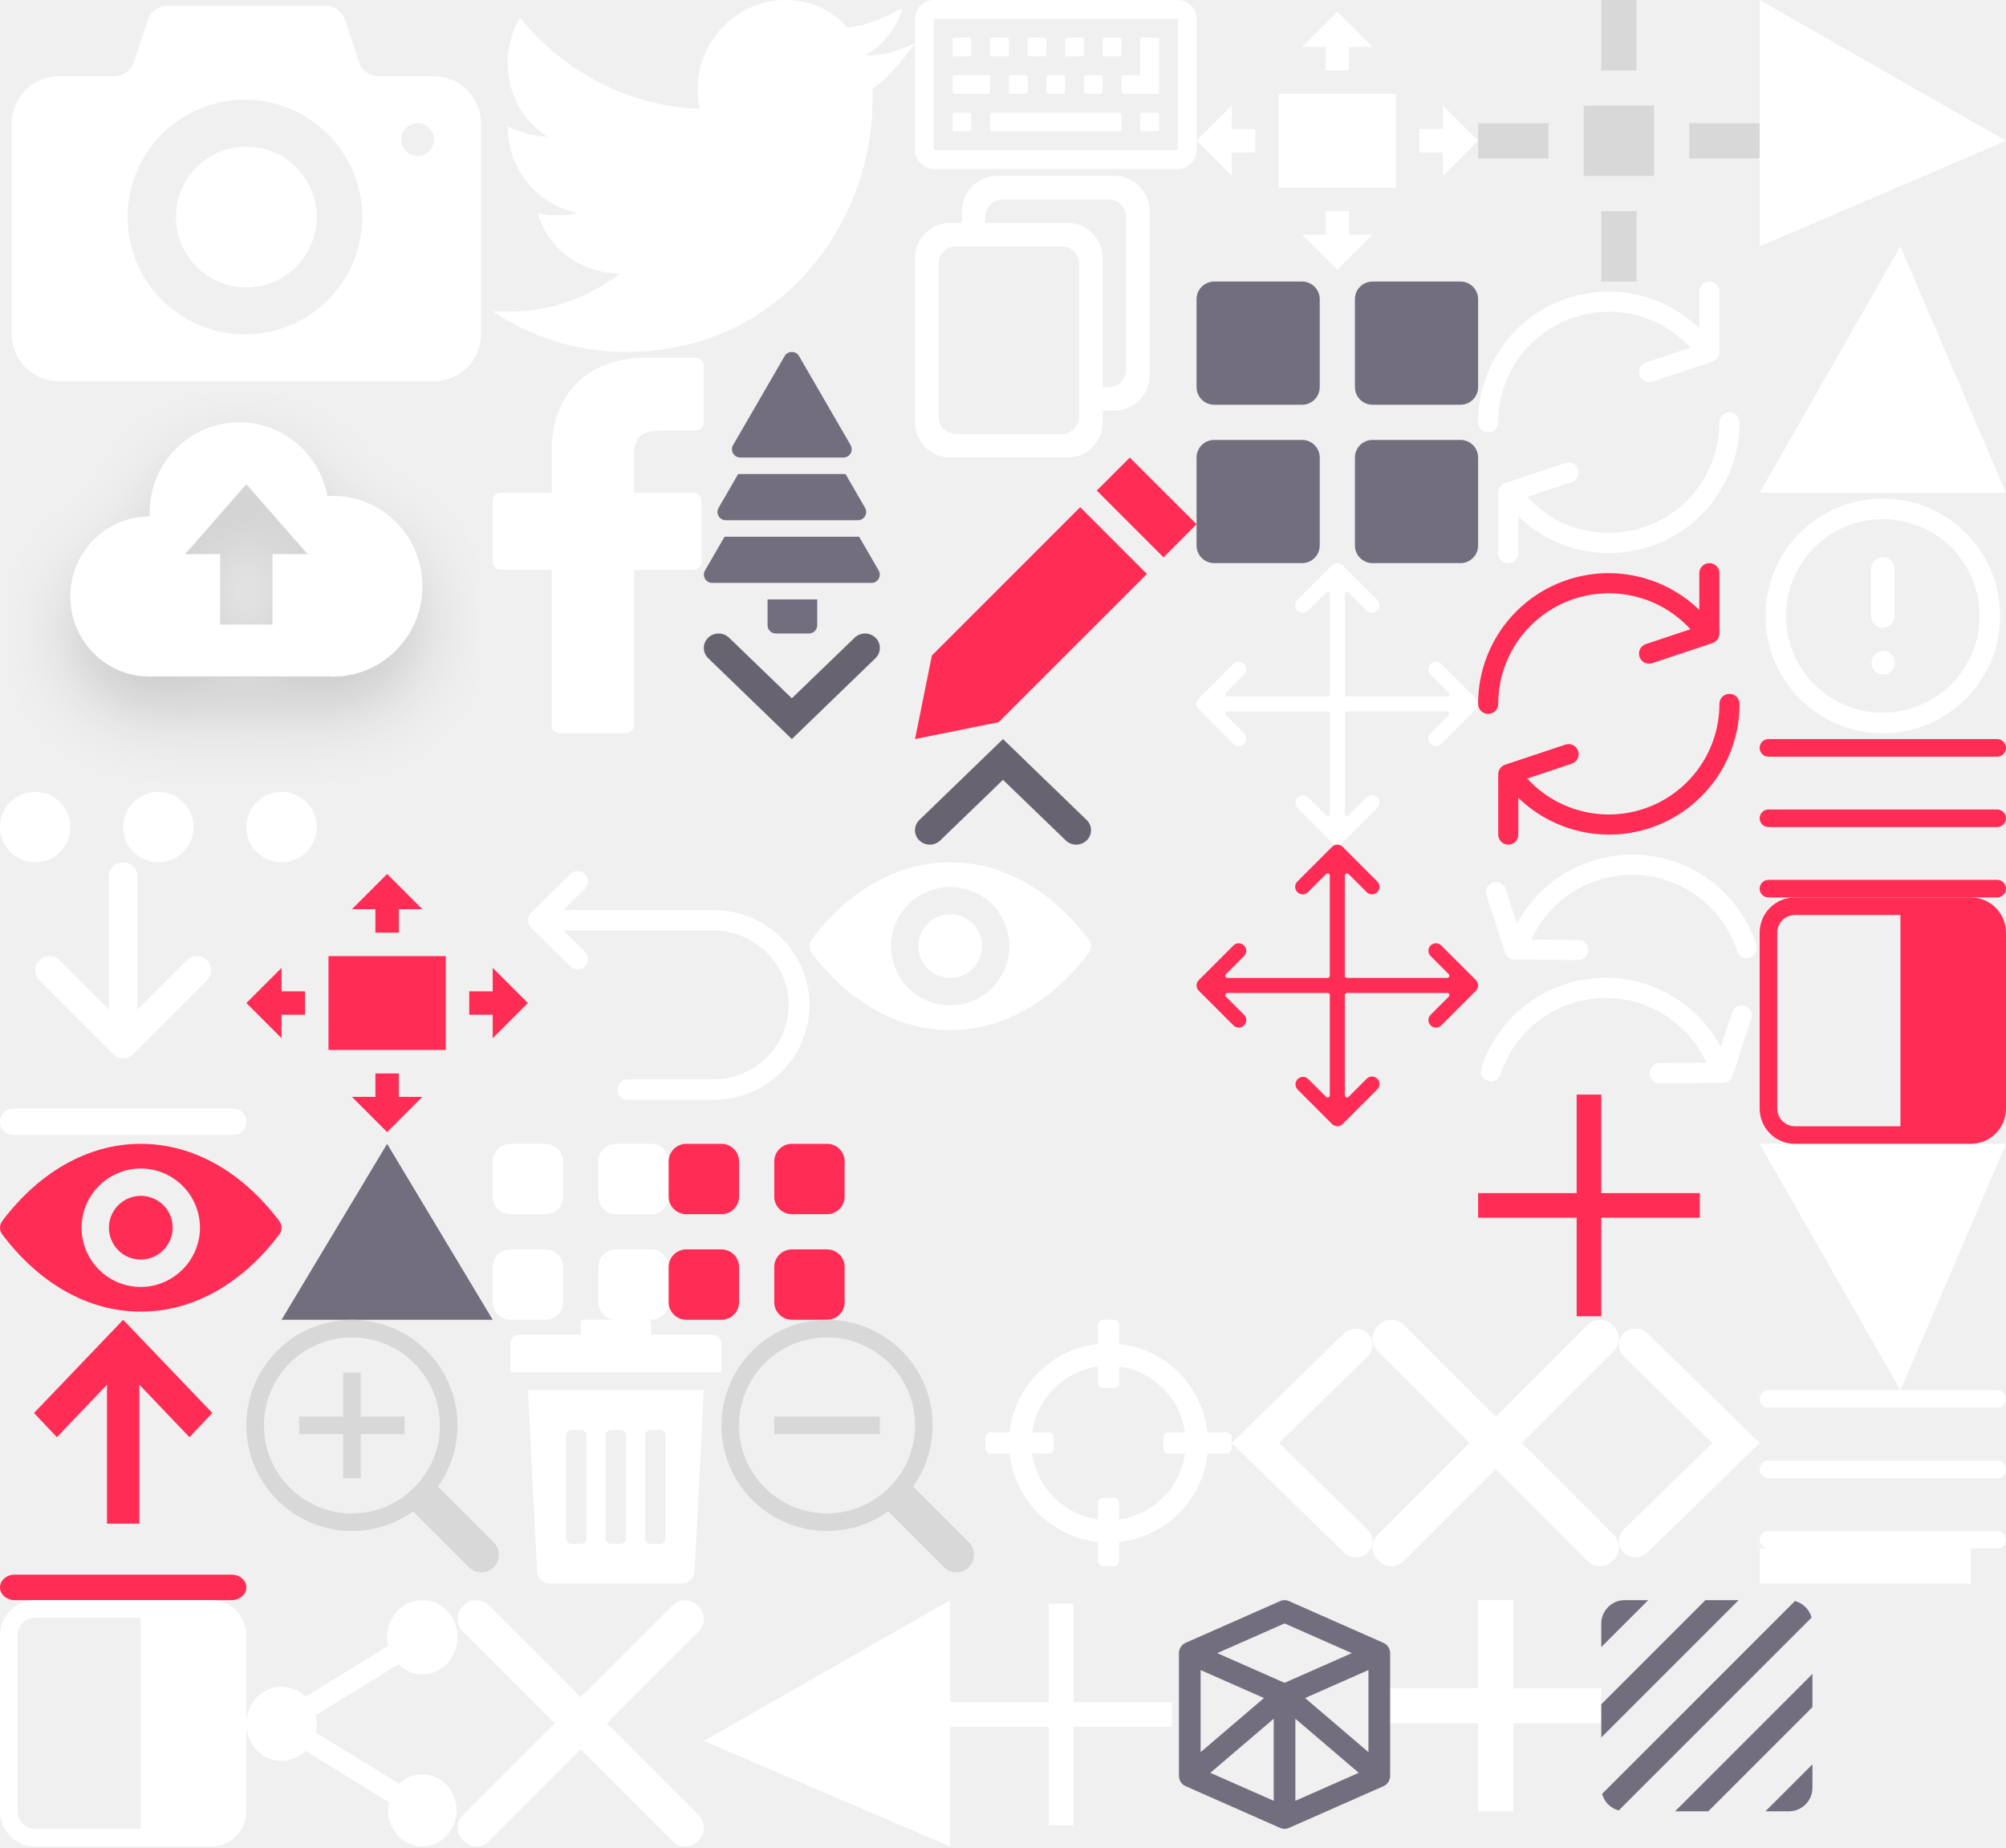
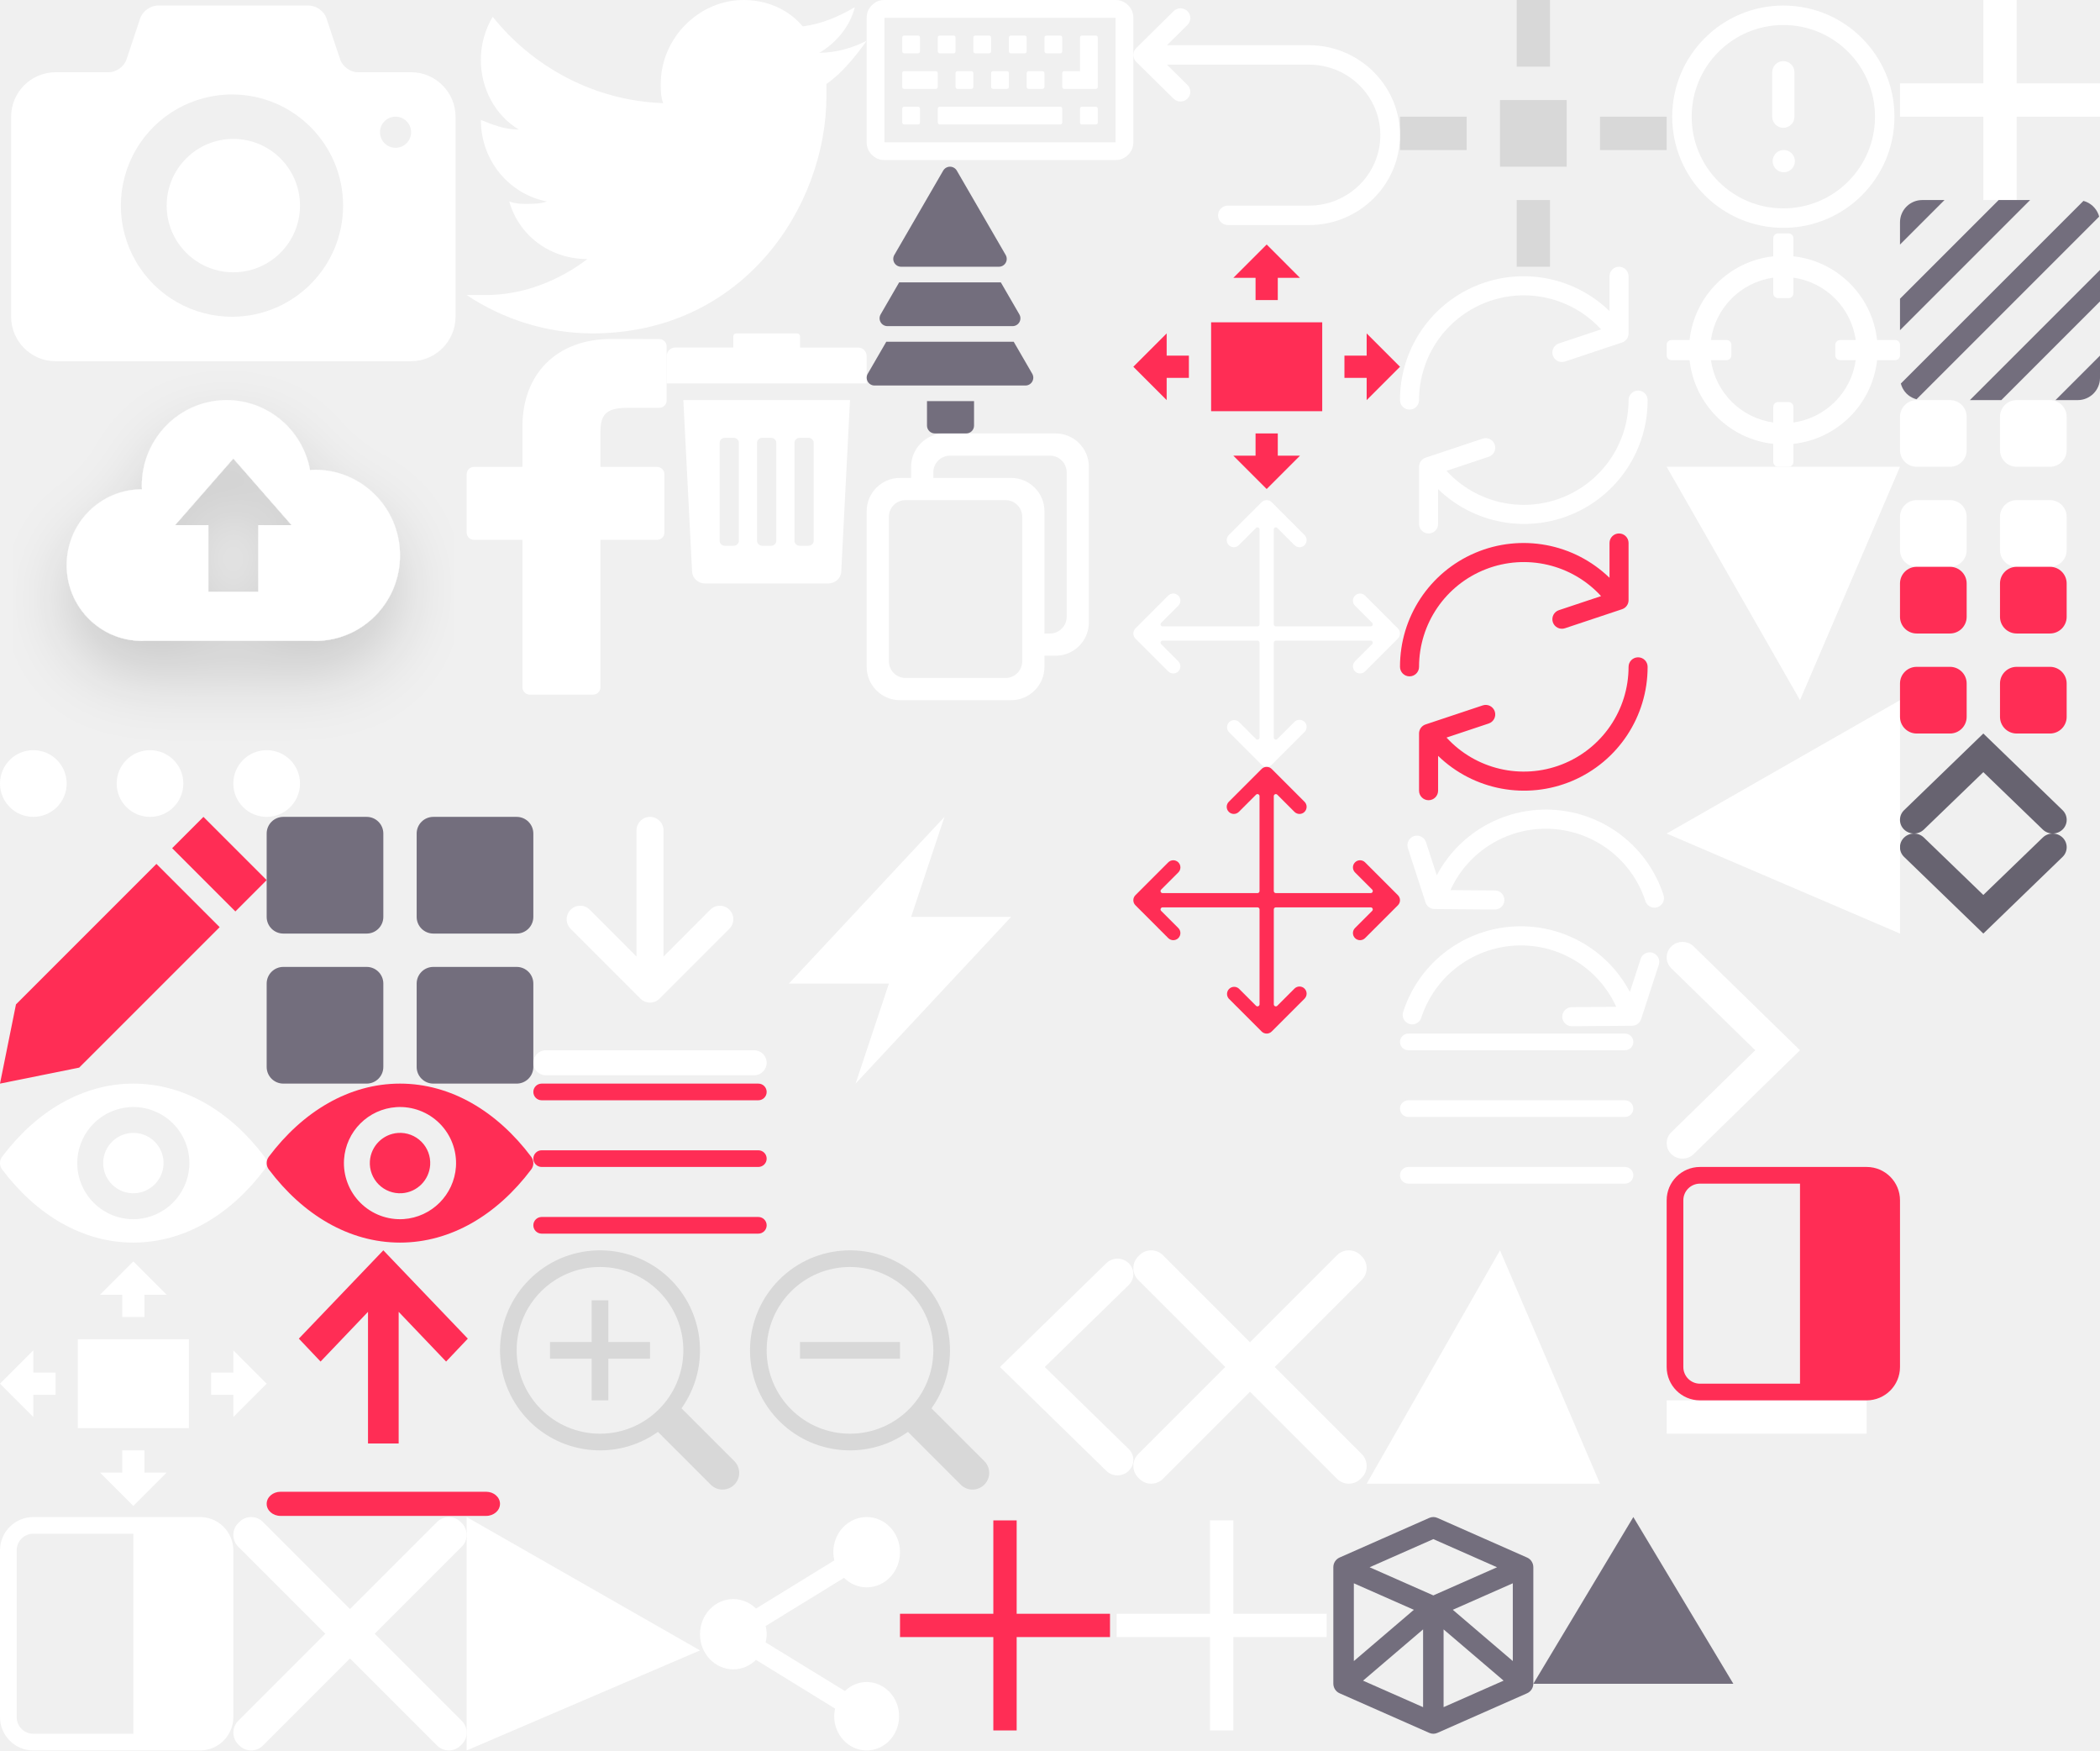
- <svg xmlns="http://www.w3.org/2000/svg" xmlns:xlink="http://www.w3.org/1999/xlink" width="114" height="105" viewBox="0 0 114 105">
-   <svg width="13" height="13" fill="none" viewBox="0 0 13 13" id="add" x="54" y="90.931">
+ <svg xmlns="http://www.w3.org/2000/svg" xmlns:xlink="http://www.w3.org/1999/xlink" width="126" height="105" viewBox="0 0 126 105">
+   <svg width="13" height="13" fill="none" viewBox="0 0 13 13" id="add" x="67" y="91">
    <path fill-rule="evenodd" clip-rule="evenodd" d="M7 5.8h5.6v1.4H7v5.6H5.6V7.2H0V5.8h5.6V.2H7v5.6z" fill="#fff" />
  </svg>
-   <svg width="13" height="13" fill="none" viewBox="0 0 13 13" id="add=active" x="84" y="62">
+   <svg width="13" height="13" fill="none" viewBox="0 0 13 13" id="add=active" x="54" y="91">
    <path fill-rule="evenodd" clip-rule="evenodd" d="M7 5.8h5.6v1.4H7v5.6H5.6V7.2H0V5.8h5.6V.2H7v5.6z" fill="#FF2D55" />
  </svg>
-   <svg width="14" height="14" viewBox="0 0 14 14" id="alert" x="100" y="28">
+   <svg width="14" height="14" viewBox="0 0 14 14" id="alert" x="100">
    <g fill="none" fill-rule="evenodd">
      <path d="M-1-1h16v16H-1z" />
      <path fill="#FFF" d="M7 13.667A6.667 6.667 0 117 .333a6.667 6.667 0 010 13.334zM7 12.5a5.5 5.5 0 100-11 5.5 5.5 0 000 11zm0-8.833c.368 0 .667.298.667.666V7a.667.667 0 01-1.334 0V4.333c0-.368.299-.666.667-.666zM7 9a.667.667 0 110 1.333A.667.667 0 017 9z" />
    </g>
  </svg>
-   <svg width="10" height="6" viewBox="0 0 10 6" id="arrow-down" x="40" y="36">
+   <svg width="10" height="6" viewBox="0 0 10 6" id="arrow-down" x="114" y="50">
    <g fill="none" fill-rule="evenodd">
      <path d="M-7-9h24v24H-7z" />
      <path fill="#676370" d="M5 6l4.756-4.6A.806.806 0 009.758.244.856.856 0 008.566.24L5 3.683 1.434.241A.856.856 0 00.242.244.806.806 0 00.244 1.4L5 6z" />
    </g>
  </svg>
-   <svg style="isolation:isolate" width="14" height="14" viewBox="0 0 14 14" id="arrow-key-down" x="100" y="65">
+   <svg style="isolation:isolate" width="14" height="14" viewBox="0 0 14 14" id="arrow-key-down" x="100" y="28">
    <g clip-path="url(#_clipPath_lO31NEgbUiTSoJISuaT8fHHnIRCr4LqQ)">
      <path fill="#FFF" d="M0 0h14L8 14z" />
    </g>
  </svg>
-   <svg style="isolation:isolate" width="14" height="14" viewBox="0 0 14 14" id="arrow-key-left" x="40" y="90.931">
+   <svg style="isolation:isolate" width="14" height="14" viewBox="0 0 14 14" id="arrow-key-left" x="100" y="42">
    <g clip-path="url(#_clipPath_QTofHzorB79BE3lerKr9Fqr3nCJN2ZAU)">
      <path fill="#FFF" d="M14 0v14L0 8z" />
    </g>
  </svg>
-   <svg style="isolation:isolate" width="14" height="14" viewBox="0 0 14 14" id="arrow-key-right" x="100">
+   <svg style="isolation:isolate" width="14" height="14" viewBox="0 0 14 14" id="arrow-key-right" x="28" y="91">
    <g clip-path="url(#_clipPath_vO16aYMH41EJ62poTggIr1IPdcsNhkUc)">
      <path fill="#FFF" d="M0 14V0l14 8z" />
    </g>
  </svg>
-   <svg style="isolation:isolate" width="14" height="14" viewBox="0 0 14 14" id="arrow-key-up" x="100" y="14">
+   <svg style="isolation:isolate" width="14" height="14" viewBox="0 0 14 14" id="arrow-key-up" x="82" y="75">
    <g clip-path="url(#_clipPath_scRgljJTfK72EBw7oaTDeX5yMrAq7yTf)">
      <path fill="#FFF" d="M14 14H0L8 0z" />
    </g>
  </svg>
-   <svg width="10" height="6" viewBox="0 0 10 6" id="arrow-up" x="52" y="42">
+   <svg width="10" height="6" viewBox="0 0 10 6" id="arrow-up" x="114" y="44">
    <g fill="none" fill-rule="evenodd">
      <path d="M-7-9h24v24H-7z" />
      <path fill="#676370" d="M5 0l4.756 4.6a.806.806 0 01.002 1.156.856.856 0 01-1.192.003L5 2.317 1.434 5.759a.856.856 0 01-1.192-.003A.806.806 0 01.244 4.6L5 0z" />
    </g>
  </svg>
-   <svg width="12" height="12" fill="none" viewBox="0 0 12 12" id="atlas-zoom-in" x="79" y="90.931">
+   <svg width="12" height="12" fill="none" viewBox="0 0 12 12" id="atlas-zoom-in" x="114">
    <path fill-rule="evenodd" clip-rule="evenodd" d="M7 5h5v2H7v5H5V7H0V5h5V0h2v5z" fill="#fff" />
  </svg>
-   <svg width="12" height="2" viewBox="0 0 12 2" id="atlas-zoom-out" x="100" y="88">
+   <svg width="12" height="2" viewBox="0 0 12 2" id="atlas-zoom-out" x="100" y="84">
    <g fill="none" fill-rule="evenodd">
      <path d="M-6-11h24v24H-6z" />
      <path fill="#FFF" d="M0 0h12v2H0z" />
    </g>
  </svg>
  <svg width="28" height="22" viewBox="0 0 28 22" id="camera">
    <g fill="none" fill-rule="evenodd">
      <path d="M-2-5h32v32H-2z" />
      <path fill="#FFF" fill-rule="nonzero" d="M14 8.333a4 4 0 100 8 4 4 0 000-8zm10.667-4h-3.2c-.44 0-.914-.341-1.053-.759l-.828-2.482c-.14-.417-.613-.759-1.053-.759H9.467c-.44 0-.914.342-1.053.76l-.828 2.482c-.14.417-.613.758-1.053.758h-3.2A2.675 2.675 0 00.667 7v12c0 1.467 1.2 2.667 2.666 2.667h21.334c1.466 0 2.666-1.2 2.666-2.667V7c0-1.467-1.2-2.667-2.666-2.667zM14 19a6.667 6.667 0 110-13.333A6.667 6.667 0 0114 19zm9.733-10.135a.933.933 0 110-1.867.933.933 0 010 1.867z" />
    </g>
  </svg>
-   <svg width="8" height="14" viewBox="0 0 8 14" id="chevron-right" x="92" y="75">
+   <svg width="8" height="14" viewBox="0 0 8 14" id="chevron-right" x="100" y="56">
    <g fill="none" fill-rule="evenodd">
      <path d="M-8-5h24v24H-8z" />
      <path fill="#FFF" d="M8 7l-6.379 6.228a.966.966 0 01-1.343 0 .912.912 0 010-1.31L5.314 7 .278 2.083a.912.912 0 010-1.311.966.966 0 011.343 0L8 7z" />
    </g>
  </svg>
-   <svg width="14" height="14" viewBox="0 0 14 14" id="close" x="26" y="90.931">
+   <svg width="14" height="14" viewBox="0 0 14 14" id="close" x="14" y="91">
    <g fill="none" fill-rule="evenodd">
      <path d="M-5-5h24v24H-5z" />
      <path fill="#FFF" d="M13.706.363l-.069-.069a1 1 0 00-1.414 0L7 5.517 1.777.294a1 1 0 00-1.414 0L.294.363a1 1 0 000 1.414L5.517 7 .294 12.223a1 1 0 000 1.414l.069.069a1 1 0 001.414 0L7 8.483l5.223 5.223a1 1 0 001.414 0l.069-.069a1 1 0 000-1.414L8.483 7l5.223-5.223a1 1 0 000-1.414z" />
    </g>
  </svg>
  <svg width="28" height="23" viewBox="0 0 28 23" id="cloud-upload" y="22">
    <defs>
      <filter id="aoa" width="109.7%" height="113%" x="-4.8%" y="-6.5%" filterUnits="objectBoundingBox">
        <feOffset dy="2" in="SourceAlpha" result="shadowOffsetOuter1" />
        <feGaussianBlur in="shadowOffsetOuter1" result="shadowBlurOuter1" stdDeviation="2" />
        <feColorMatrix in="shadowBlurOuter1" result="shadowMatrixOuter1" values="0 0 0 0 0 0 0 0 0 0 0 0 0 0 0 0 0 0 0.16 0" />
        <feMerge>
          <feMergeNode in="shadowMatrixOuter1" />
          <feMergeNode in="SourceGraphic" />
        </feMerge>
      </filter>
    </defs>
    <g fill="none" fill-rule="evenodd" filter="url(#aoa)" transform="translate(-133 -115)">
      <path d="M135 112h24v24h-24z" />
      <path fill="#FFF" fill-rule="nonzero" d="M141.25 131.432c-2.37-.137-4.25-2.111-4.25-4.533 0-2.51 2.019-4.546 4.509-4.546h.011c-.003-.073-.011-.146-.011-.22 0-2.835 2.28-5.133 5.09-5.133 2.495 0 4.566 1.81 5.003 4.196.102-.006.204-.016.307-.016 2.812 0 5.091 2.298 5.091 5.132 0 2.835-2.28 5.132-5.09 5.132-.075 0-.146-.008-.22-.01v.002h-10.022c-.053.003-.105.008-.16.008-.052 0-.105-.005-.158-.008h-.102l.002-.004zm4.25-6.932v4h3v-4h2l-3.5-4-3.5 4h2z" />
    </g>
  </svg>
-   <svg width="12" height="15" viewBox="0 0 12 15" id="delete" x="29" y="75">
+   <svg width="12" height="15" viewBox="0 0 12 15" id="delete" x="40" y="20">
    <g fill="none" fill-rule="evenodd">
      <path d="M-6-4h24v24H-6z" />
      <path fill="#FFF" fill-rule="nonzero" d="M1.526 14.299L1 4h10l-.526 10.299c-.018.392-.366.701-.79.701H2.316c-.423 0-.771-.31-.789-.701zm6.141-7.741v5.884c0 .164.144.297.32.297h.514c.177 0 .32-.133.32-.297V6.558c0-.164-.143-.297-.32-.297h-.513c-.177 0-.32.133-.32.297zm-2.244 0v5.884c0 .164.144.297.32.297h.513c.178 0 .321-.133.321-.297V6.558c0-.164-.144-.297-.32-.297h-.513c-.178 0-.321.133-.321.297zm-2.244 0v5.884c0 .164.143.297.32.297h.513c.177 0 .32-.133.32-.297V6.558c0-.164-.143-.297-.32-.297H3.5c-.177 0-.32.133-.32.297zm8.313-5.71c.28 0 .508.232.508.52V3H0V1.367c0-.287.228-.52.508-.52h3.49V.174c0-.095.076-.173.17-.173h3.664c.094 0 .17.078.17.173v.675h3.49z" />
    </g>
  </svg>
-   <svg width="14" height="16" viewBox="0 0 14 16" id="duplicate" x="52" y="10">
+   <svg width="14" height="16" viewBox="0 0 14 16" id="duplicate" x="52" y="26">
    <g fill="none" fill-rule="evenodd">
      <path d="M-5-4h24v24H-5z" />
      <path fill="#FFF" d="M2.667 2.667H2a2 2 0 00-2 2V14a2 2 0 002 2h6.667a2 2 0 002-2v-.667h.666a2 2 0 002-2V2a2 2 0 00-2-2H4.667a2 2 0 00-2 2v.667zm1.333 0v-.334a1 1 0 011-1h6a1 1 0 011 1V11a1 1 0 01-1 1h-.333V4.667a2 2 0 00-2-2H4zM1.333 5a1 1 0 011-1h6a1 1 0 011 1v8.667a1 1 0 01-1 1h-6a1 1 0 01-1-1V5z" />
    </g>
  </svg>
-   <svg width="16" height="16" viewBox="0 0 24 24" id="edit" x="52" y="26">
+   <svg width="16" height="16" viewBox="0 0 24 24" id="edit" y="49">
    <path fill="#FF2D55" d="M19.769 9.923L7.127 22.562 0 24l1.438-7.128 12.641-12.64 5.69 5.691zm1.414-1.414L24 5.689 18.309 0l-2.816 2.817 5.69 5.692z" />
  </svg>
  <svg width="18" height="4" viewBox="0 0 18 4" id="ellipsis" y="45">
    <g fill="none" fill-rule="evenodd">
      <path d="M-3-10h24v24H-3z" />
      <path fill="#FFF" fill-rule="nonzero" d="M2 0a2 2 0 110 4 2 2 0 010-4zm7 0a2 2 0 110 4 2 2 0 010-4zm7 0a2 2 0 110 4 2 2 0 010-4z" />
    </g>
  </svg>
-   <svg width="14" height="16" viewBox="0 0 14 16" id="export" y="49">
+   <svg width="14" height="16" viewBox="0 0 14 16" id="export" x="32" y="49">
    <g fill="none" fill-rule="evenodd" transform="matrix(-1 0 0 1 19 -4)">
      <path d="M0 0h24v24H0z" />
      <path fill="#FFF" d="M16.762 10.713a.808.808 0 000-1.145.805.805 0 00-1.145 0l-2.807 2.81V4.81a.81.81 0 00-1.62 0v7.568l-2.807-2.81a.808.808 0 00-1.145 0 .808.808 0 000 1.145l4.19 4.19a.8.8 0 00.572.238.8.8 0 00.572-.238l4.19-4.19z" />
      <rect width="14" height="1.5" x="5" y="18" fill="#FFF" rx=".75" />
    </g>
  </svg>
  <svg width="12" height="22" viewBox="0 0 12 22" id="facebook" x="28" y="20">
    <g fill="none" fill-rule="evenodd">
      <path d="M-10-5h32v32h-32z" />
      <path d="M11.548.338L8.67.333c-3.234 0-5.323 2.061-5.323 5.25v2.421H.453A.444.444 0 000 8.44v3.508c0 .24.203.435.453.435h2.894v8.85c0 .24.202.435.452.435h3.776c.25 0 .452-.195.452-.435v-8.85h3.384c.25 0 .453-.195.453-.435l.001-3.508a.427.427 0 00-.132-.307.462.462 0 00-.32-.128H8.026V5.952c0-.986.245-1.487 1.582-1.487h1.939c.25 0 .452-.195.452-.436V.773a.444.444 0 00-.452-.435z" fill="#FFF" fill-rule="nonzero" />
    </g>
  </svg>
-   <svg width="12" height="13" viewBox="0 0 12 13" id="geometries" x="67" y="90.931">
+   <svg width="12" height="13" viewBox="0 0 12 13" id="geometries" x="80" y="91">
    <g fill="none" fill-rule="evenodd">
      <path d="M-6-5h24v24H-6z" />
      <path fill="#736E7D" fill-rule="nonzero" d="M11.626 2.43L6.242.051a.594.594 0 00-.485 0L.373 2.429A.634.634 0 000 3.012v6.976c0 .253.147.483.373.582l5.385 2.378a.593.593 0 00.484 0l5.385-2.378c.226-.1.373-.33.373-.583V3.012a.636.636 0 00-.374-.583zM7.168 5.563l3.6-1.59v4.665l-3.6-3.075zM1.23 3.974l3.601 1.59-3.6 3.075V3.974zm4.155 2.765v4.665l-3.602-1.59 3.602-3.075zM6 1.324l3.822 1.688L6 4.7 2.177 3.012 6 1.324zm.615 5.415l3.601 3.074-3.601 1.59V6.74z" />
    </g>
  </svg>
-   <svg width="10" height="10" viewBox="0 0 10 10" id="grid" x="28" y="65">
+   <svg width="10" height="10" viewBox="0 0 10 10" id="grid" x="114" y="24">
    <g fill="none" fill-rule="evenodd">
      <path d="M-7-7h24v24H-7z" />
      <path fill="#FFF" d="M1 0h2a1 1 0 011 1v2a1 1 0 01-1 1H1a1 1 0 01-1-1V1a1 1 0 011-1zm6 0h2a1 1 0 011 1v2a1 1 0 01-1 1H7a1 1 0 01-1-1V1a1 1 0 011-1zm0 6h2a1 1 0 011 1v2a1 1 0 01-1 1H7a1 1 0 01-1-1V7a1 1 0 011-1zM1 6h2a1 1 0 011 1v2a1 1 0 01-1 1H1a1 1 0 01-1-1V7a1 1 0 011-1z" />
    </g>
  </svg>
-   <svg width="10" height="10" viewBox="0 0 10 10" id="grid-active" x="38" y="65">
+   <svg width="10" height="10" viewBox="0 0 10 10" id="grid-active" x="114" y="34">
    <g fill="none" fill-rule="evenodd">
      <path d="M-7-7h24v24H-7z" />
      <path fill="#FF2D55" d="M1 0h2a1 1 0 011 1v2a1 1 0 01-1 1H1a1 1 0 01-1-1V1a1 1 0 011-1zm6 0h2a1 1 0 011 1v2a1 1 0 01-1 1H7a1 1 0 01-1-1V1a1 1 0 011-1zm0 6h2a1 1 0 011 1v2a1 1 0 01-1 1H7a1 1 0 01-1-1V7a1 1 0 011-1zM1 6h2a1 1 0 011 1v2a1 1 0 01-1 1H1a1 1 0 01-1-1V7a1 1 0 011-1z" />
    </g>
  </svg>
-   <svg style="isolation:isolate" viewBox="-72 14 14 15.931" width="14" height="15.931" id="import" y="75">
+   <svg style="isolation:isolate" viewBox="-72 14 14 15.931" width="14" height="15.931" id="import" x="16" y="75">
    <g clip-path="url(#_clipPath_XfclLsQdwtJSzBwsU1GbkoKctos3n2S2)">
      <path d="M-70.069 19.298l1.303 1.375 2.846-2.982v7.895h1.84v-7.895l2.846 2.982 1.303-1.375L-65 14l-5.069 5.298z" fill="#FF2D55" />
      <path d="M-71.169 28.483h12.338c.458 0 .831.324.831.724 0 .4-.373.724-.831.724h-12.338c-.458 0-.831-.324-.831-.724 0-.4.373-.724.831-.724z" fill="#ff2d55" />
    </g>
  </svg>
-   <svg width="14" height="9" viewBox="0 0 14 9" id="list" x="100" y="79">
+   <svg width="14" height="9" viewBox="0 0 14 9" id="list" x="84" y="62">
    <g fill="none" fill-rule="evenodd">
      <path d="M-5-7h24v24H-5z" />
      <path fill="#FFF" d="M.5 0h13a.5.5 0 110 1H.5a.5.5 0 010-1zm0 4h13a.5.5 0 110 1H.5a.5.5 0 110-1zm0 4h13a.5.5 0 110 1H.5a.5.5 0 110-1z" />
    </g>
  </svg>
-   <svg width="14" height="9" viewBox="0 0 14 9" id="list-active" x="100" y="42">
+   <svg width="14" height="9" viewBox="0 0 14 9" id="list-active" x="32" y="65">
    <g fill="none" fill-rule="evenodd">
      <path d="M-5-7h24v24H-5z" />
      <path fill="#FF2D55" d="M.5 0h13a.5.5 0 110 1H.5a.5.5 0 010-1zm0 4h13a.5.5 0 110 1H.5a.5.5 0 110-1zm0 4h13a.5.5 0 110 1H.5a.5.5 0 110-1z" />
    </g>
  </svg>
-   <svg width="14" height="14" viewBox="0 0 14 14" id="locate-land" x="56" y="75">
+   <svg width="14" height="14" viewBox="0 0 14 14" id="locate-land" x="100" y="14">
    <g fill="none" fill-rule="evenodd">
      <path d="M-5-5h24v24H-5z" />
      <path fill="#FFF" fill-rule="nonzero" d="M13.711 6.396h-1.085a5.684 5.684 0 00-5.022-5.022V.289A.288.288 0 007.316 0h-.632c-.16 0-.288.13-.288.289v1.085a5.684 5.684 0 00-5.022 5.022H.289A.288.288 0 000 6.684v.632c0 .16.13.289.289.289h1.085a5.684 5.684 0 005.022 5.021v1.085c0 .16.129.289.288.289h.632a.29.29 0 00.289-.289v-1.085a5.684 5.684 0 005.021-5.022h1.085c.16 0 .289-.129.289-.288v-.632c0-.16-.13-.288-.289-.288zM3.593 7.604c.16 0 .289-.129.289-.288v-.632c0-.16-.13-.288-.289-.288h-.937a4.399 4.399 0 013.74-3.74v.937c0 .16.129.289.288.289h.632c.159 0 .288-.13.288-.289v-.937a4.398 4.398 0 013.74 3.74h-.937a.288.288 0 00-.289.288v.632c0 .16.13.289.289.289h.937a4.4 4.4 0 01-3.74 3.739v-.937a.288.288 0 00-.288-.289h-.632c-.16 0-.288.13-.288.29v.936a4.4 4.4 0 01-3.74-3.74h.937z" />
    </g>
  </svg>
-   <svg width="8" height="14" viewBox="0 0 8 14" id="modal-back" x="70" y="75">
+   <svg width="8" height="14" viewBox="0 0 8 14" id="modal-back" x="60" y="75">
    <g fill="none" fill-rule="evenodd">
      <path d="M0-5h8v24H0z" />
      <path fill="#FFF" d="M0 7l6.379 6.228a.966.966 0 001.343 0 .912.912 0 000-1.31L2.686 7l5.036-4.917a.912.912 0 000-1.311.966.966 0 00-1.343 0L0 7z" />
    </g>
  </svg>
-   <svg width="14" height="14" viewBox="0 0 14 14" id="modal-close" x="78" y="75">
+   <svg width="14" height="14" viewBox="0 0 14 14" id="modal-close" x="68" y="75">
    <g fill="none" fill-rule="evenodd">
      <path d="M-5-5h24v24H-5z" />
      <path fill="#FFF" d="M13.706.363l-.069-.069a1 1 0 00-1.414 0L7 5.517 1.777.294a1 1 0 00-1.414 0L.294.363a1 1 0 000 1.414L5.517 7 .294 12.223a1 1 0 000 1.414l.069.069a1 1 0 001.414 0L7 8.483l5.223 5.223a1 1 0 001.414 0l.069-.069a1 1 0 000-1.414L8.483 7l5.223-5.223a1 1 0 000-1.414z" />
    </g>
  </svg>
-   <svg width="16" height="16" viewBox="0 0 16 16" id="move" x="68" y="32">
+   <svg width="16" height="16" viewBox="0 0 16 16" id="move" x="68" y="30">
    <g fill="none" fill-rule="evenodd">
      <path d="M-4-4h24v24H-4z" />
      <path fill="#FFF" d="M15.875 7.698l-1.97-1.97a.427.427 0 00-.604.604l1.03 1.03a.123.123 0 01-.088.21H8.551a.123.123 0 01-.124-.123V1.757c0-.11.133-.165.211-.087l1.03 1.03a.427.427 0 00.604-.605L8.302.125a.428.428 0 00-.604 0l-1.97 1.97a.427.427 0 00.604.604l1.03-1.03a.123.123 0 01.21.088v5.692a.123.123 0 01-.123.124H1.757a.123.123 0 01-.087-.211l1.03-1.03a.427.427 0 00-.605-.604l-1.97 1.97a.428.428 0 000 .604l1.97 1.97a.427.427 0 00.604-.604l-1.03-1.03a.123.123 0 01.088-.21h5.692c.068 0 .124.055.124.123v5.692c0 .11-.133.165-.211.088l-1.03-1.03a.428.428 0 00-.604.604l1.97 1.97a.428.428 0 00.604 0l1.97-1.97a.427.427 0 00-.604-.604l-1.03 1.03a.123.123 0 01-.21-.088V8.551c0-.068.055-.124.123-.124h5.692c.11 0 .165.133.088.211l-1.03 1.03a.427.427 0 00.604.604l1.97-1.97a.428.428 0 000-.604z" />
    </g>
  </svg>
-   <svg width="16" height="16" viewBox="0 0 16 16" id="move-active" x="68" y="48">
+   <svg width="16" height="16" viewBox="0 0 16 16" id="move-active" x="68" y="46">
    <g fill="none" fill-rule="evenodd">
      <path d="M-4-4h24v24H-4z" />
      <path fill="#FF2D55" d="M15.875 7.698l-1.97-1.97a.427.427 0 00-.604.604l1.03 1.03a.123.123 0 01-.088.21H8.551a.123.123 0 01-.124-.123V1.757c0-.11.133-.165.211-.087l1.03 1.03a.427.427 0 00.604-.605L8.302.125a.428.428 0 00-.604 0l-1.97 1.97a.427.427 0 00.604.604l1.03-1.03a.123.123 0 01.21.088v5.692a.123.123 0 01-.123.124H1.757a.123.123 0 01-.087-.211l1.03-1.03a.427.427 0 00-.605-.604l-1.97 1.97a.428.428 0 000 .604l1.97 1.97a.427.427 0 00.604-.604l-1.03-1.03a.123.123 0 01.088-.21h5.692c.068 0 .124.055.124.123v5.692c0 .11-.133.165-.211.088l-1.03-1.03a.428.428 0 00-.604.604l1.97 1.97a.428.428 0 00.604 0l1.97-1.97a.427.427 0 00-.604-.604l-1.03 1.03a.123.123 0 01-.21-.088V8.551c0-.068.055-.124.123-.124h5.692c.11 0 .165.133.088.211l-1.03 1.03a.427.427 0 00.604.604l1.97-1.97a.428.428 0 000-.604z" />
    </g>
  </svg>
-   <svg width="16" height="10" viewBox="0 0 16 10" id="preview" x="46" y="49">
+   <svg width="16" height="10" viewBox="0 0 16 10" id="preview" y="65">
    <g fill="none" fill-rule="evenodd">
      <path d="M-4-7h24v24H-4z" />
      <path fill="#FFF" fill-rule="nonzero" d="M8 0C4.943 0 2.17 1.672.125 4.39a.633.633 0 000 .755C2.171 7.865 4.943 9.537 8 9.537c3.057 0 5.83-1.672 7.875-4.389a.633.633 0 000-.756C13.829 1.672 11.057 0 8 0zm.22 8.127a3.367 3.367 0 01-3.578-3.578A3.373 3.373 0 017.78 1.411a3.367 3.367 0 013.577 3.577A3.383 3.383 0 018.22 8.127zm-.102-1.552a1.81 1.81 0 01-1.925-1.924 1.82 1.82 0 011.692-1.692A1.81 1.81 0 019.81 4.883a1.82 1.82 0 01-1.692 1.692z" />
    </g>
  </svg>
-   <svg width="16" height="10" viewBox="0 0 16 10" id="preview-active" y="65">
+   <svg width="16" height="10" viewBox="0 0 16 10" id="preview-active" x="16" y="65">
    <g fill="none" fill-rule="evenodd">
      <path d="M-4-7h24v24H-4z" />
      <path fill="#FF2D55" fill-rule="nonzero" d="M8 0C4.943 0 2.17 1.672.125 4.39a.633.633 0 000 .755C2.171 7.865 4.943 9.537 8 9.537c3.057 0 5.83-1.672 7.875-4.389a.633.633 0 000-.756C13.829 1.672 11.057 0 8 0zm.22 8.127a3.367 3.367 0 01-3.578-3.578A3.373 3.373 0 017.78 1.411a3.367 3.367 0 013.577 3.577A3.383 3.383 0 018.22 8.127zm-.102-1.552a1.81 1.81 0 01-1.925-1.924 1.82 1.82 0 011.692-1.692A1.81 1.81 0 019.81 4.883a1.82 1.82 0 01-1.692 1.692z" />
    </g>
  </svg>
  <svg style="isolation:isolate" width="16" height="16" viewBox="0 0 16 16" id="reset-camera" x="84">
    <g clip-path="url(#_clipPath_GiyUyRPe8Yuj4G9fQA11K2724LE3zMUU)" fill="#D8D8D8">
      <path d="M7 0h2v4H7zM16 7v2h-4V7zM9 16H7v-4h2zM0 9V7h4v2zM6 6h4v4H6z" />
    </g>
  </svg>
  <svg width="15" height="16" viewBox="0 0 15 16" id="rotate" x="84" y="16">
    <g fill="none" fill-rule="evenodd">
      <path d="M-5-4h24v24H-5z" />
      <path fill="#FFF" d="M13.143 0c.315 0 .571.256.571.571V4a.571.571 0 01-.39.544l-3.43 1.143a.572.572 0 01-.36-1.086l2.531-.844A6.286 6.286 0 001.143 8 .571.571 0 110 8a7.414 7.414 0 0112.571-5.341V.57c0-.315.256-.571.572-.571zm1.143 7.429a.57.57 0 01.571.571 7.414 7.414 0 01-12.571 5.341v2.088a.571.571 0 11-1.143 0V12a.572.572 0 01.39-.544l3.43-1.143a.572.572 0 01.36 1.086l-2.531.844A6.286 6.286 0 0013.714 8c0-.316.256-.571.572-.571z" />
    </g>
  </svg>
  <svg width="15" height="16" viewBox="0 0 15 16" id="rotate-active" x="84" y="32">
    <g fill="none" fill-rule="evenodd">
      <path d="M-5-4h24v24H-5z" />
      <path fill="#FF2D55" d="M13.143 0c.315 0 .571.256.571.571V4a.571.571 0 01-.39.544l-3.43 1.143a.572.572 0 01-.36-1.086l2.531-.844A6.286 6.286 0 001.143 8 .571.571 0 110 8a7.414 7.414 0 0112.571-5.341V.57c0-.315.256-.571.572-.571zm1.143 7.429a.57.57 0 01.571.571 7.414 7.414 0 01-12.571 5.341v2.088a.571.571 0 11-1.143 0V12a.572.572 0 01.39-.544l3.43-1.143a.572.572 0 01.36 1.086l-2.531.844A6.286 6.286 0 0013.714 8c0-.316.256-.571.572-.571z" />
    </g>
  </svg>
  <svg width="16" height="7" viewBox="0 0 16 7" id="rotate-left" x="84" y="48">
    <g fill="none" fill-rule="evenodd">
      <path d="M20-8H-4v24h24z" />
      <path fill="#FFF" d="M.84 2.152c.3-.097.623.067.72.367l.646 1.985A7.414 7.414 0 0115.812 5.7a.571.571 0 01-1.087.353 6.286 6.286 0 00-11.699-.66l2.669.02a.572.572 0 01-.008 1.145L2.073 6.53a.572.572 0 01-.54-.396l-1.06-3.26a.571.571 0 01.367-.72z" />
    </g>
  </svg>
  <svg width="16" height="7" viewBox="0 0 16 7" id="rotate-right" x="84" y="55">
    <g fill="none" fill-rule="evenodd">
      <path d="M-4-8h24v24H-4z" />
      <path fill="#FFF" d="M15.16 2.152a.571.571 0 00-.72.367l-.646 1.985A7.414 7.414 0 00.188 5.7a.571.571 0 001.087.353 6.286 6.286 0 0111.699-.66l-2.669.02a.572.572 0 00.008 1.145l3.614-.028a.572.572 0 00.54-.396l1.06-3.26a.571.571 0 00-.367-.72z" />
    </g>
  </svg>
-   <svg width="16" height="16" viewBox="0 0 24 24" id="scale" x="68">
+   <svg width="16" height="16" viewBox="0 0 24 24" id="scale" y="75">
    <path fill="#FFF" d="M11 4H9l3-3 3 3h-2v2h-2V4zm2 16h2l-3 3-3-3h2v-2h2v2zM3 13v2l-3-3 3-3v2h2v2H3zm18-2V9l3 3-3 3v-2h-2v-2h2zm-4-3H7v8h10V8z" />
  </svg>
-   <svg width="16" height="16" viewBox="0 0 24 24" id="scale-active" x="14" y="49">
+   <svg width="16" height="16" viewBox="0 0 24 24" id="scale-active" x="68" y="14">
    <path fill="#FF2D55" d="M11 4H9l3-3 3 3h-2v2h-2V4zm2 16h2l-3 3-3-3h2v-2h2v2zM3 13v2l-3-3 3-3v2h2v2H3zm18-2V9l3 3-3 3v-2h-2v-2h2zm-4-3H7v8h10V8z" />
  </svg>
-   <svg width="10" height="16" viewBox="0 0 10 16" id="scene-object" x="40" y="20">
+   <svg width="10" height="16" viewBox="0 0 10 16" id="scene-object" x="52" y="10">
    <g fill="none" fill-rule="evenodd">
      <path d="M-7-4h24v24H-7z" />
      <path d="M6.443 14.062v1.47a.47.47 0 01-.47.468H4.09a.47.47 0 01-.47-.469v-1.469h2.823zm2.38-3.562l1.113 1.922a.47.47 0 01-.407.703H.47a.47.47 0 01-.407-.703L1.177 10.5h7.646zm-.774-3.563L9.163 8.86a.47.47 0 01-.407.703H1.244a.47.47 0 01-.407-.703L1.95 6.937h6.098zM5.408.234l2.934 5.063A.47.47 0 017.935 6h-5.87a.47.47 0 01-.407-.703L4.592.234a.472.472 0 01.816 0z" fill="#736E7D" fill-rule="nonzero" />
    </g>
  </svg>
-   <svg width="16" height="16" viewBox="0 0 16 16" id="scene-parcel" x="68" y="16">
+   <svg width="16" height="16" viewBox="0 0 16 16" id="scene-parcel" x="16" y="49">
    <g transform="translate(-4 -4)" fill="none" fill-rule="evenodd">
      <path d="M0 0h24v24H0z" />
      <rect fill="#736E7D" x="4" y="4" width="7" height="7" rx="1" />
      <rect fill="#736E7D" x="13" y="4" width="7" height="7" rx="1" />
      <rect fill="#736E7D" x="4" y="13" width="7" height="7" rx="1" />
      <rect fill="#736E7D" x="13" y="13" width="7" height="7" rx="1" />
    </g>
  </svg>
-   <svg width="12" height="14" viewBox="0 0 12 14" id="share" x="14" y="90.931">
+   <svg width="12" height="14" viewBox="0 0 12 14" id="share" x="42" y="91">
    <defs>
      <path d="M14.999 14.896c-.506 0-.96.21-1.305.54L8.94 12.52c.035-.161.061-.324.061-.492 0-.168-.027-.33-.06-.492l4.7-2.888c.358.35.832.568 1.358.568 1.108 0 2.001-.94 2.001-2.108C17 5.942 16.106 5 14.999 5c-1.106 0-2 .942-2 2.108 0 .17.028.33.061.492l-4.7 2.89A1.933 1.933 0 007 9.92C5.893 9.92 5 10.862 5 12.028c0 1.166.893 2.108 2.001 2.108.526 0 1-.219 1.358-.569l4.746 2.922a2.152 2.152 0 00-.053.459c0 1.131.875 2.052 1.946 2.052 1.073 0 1.948-.92 1.948-2.052 0-1.132-.874-2.052-1.947-2.052z" id="bra" />
    </defs>
    <use fill="#FFF" fill-rule="nonzero" xlink:href="#bra" transform="translate(-5 -5)" />
  </svg>
  <svg width="16" height="10" viewBox="0 0 16 10" id="shortcuts" x="52">
    <g fill="none" fill-rule="evenodd">
      <path d="M-4-7h24v24H-4z" />
      <path fill="#FFF" fill-rule="nonzero" d="M15.687.313c.209.208.313.46.313.754v7.466c0 .295-.104.546-.313.754-.208.209-.46.313-.754.313H1.067c-.295 0-.546-.104-.754-.313A1.028 1.028 0 010 8.533V1.067C0 .772.104.52.313.313.52.104.773 0 1.067 0h13.866c.295 0 .546.104.754.313zm-.754 8.22V1.067H1.067v7.466h13.866zM2.267 7.467c-.09 0-.134-.045-.134-.134v-.8c0-.088.045-.133.134-.133h.8c.089 0 .133.045.133.133v.8c0 .089-.044.134-.133.134h-.8zm0-2.134c-.09 0-.134-.044-.134-.133v-.8c0-.089.045-.133.134-.133h1.866c.09 0 .134.044.134.133v.8c0 .089-.045.133-.134.133H2.267zm0-2.133c-.09 0-.134-.045-.134-.133v-.8c0-.09.045-.134.134-.134h.8c.089 0 .133.045.133.134v.8c0 .088-.044.133-.133.133h-.8zM11.6 6.4c.089 0 .133.045.133.133v.8c0 .09-.044.134-.133.134H4.4c-.089 0-.133-.045-.133-.134v-.8c0-.088.044-.133.133-.133h7.2zM5.333 5.2v-.8c0-.089.045-.133.134-.133h.8c.089 0 .133.044.133.133v.8c0 .089-.044.133-.133.133h-.8c-.09 0-.134-.044-.134-.133zm-.933-2c-.089 0-.133-.045-.133-.133v-.8c0-.09.044-.134.133-.134h.8c.089 0 .133.045.133.134v.8c0 .088-.044.133-.133.133h-.8zm3.067 2v-.8c0-.089.044-.133.133-.133h.8c.089 0 .133.044.133.133v.8c0 .089-.044.133-.133.133h-.8c-.089 0-.133-.044-.133-.133zm-.934-2c-.089 0-.133-.045-.133-.133v-.8c0-.09.044-.134.133-.134h.8c.09 0 .134.045.134.134v.8c0 .088-.045.133-.134.133h-.8zm3.067 2v-.8c0-.089.044-.133.133-.133h.8c.09 0 .133.044.133.133v.8c0 .089-.044.133-.133.133h-.8c-.089 0-.133-.044-.133-.133zm4.133 1.2c.09 0 .134.045.134.133v.8c0 .09-.045.134-.134.134h-.8c-.089 0-.133-.045-.133-.134v-.8c0-.088.044-.133.133-.133h.8zM8.667 3.2c-.09 0-.134-.045-.134-.133v-.8c0-.09.045-.134.134-.134h.8c.089 0 .133.045.133.134v.8c0 .088-.044.133-.133.133h-.8zm2.133 0c-.089 0-.133-.045-.133-.133v-.8c0-.09.044-.134.133-.134h.8c.089 0 .133.045.133.134v.8c0 .088-.044.133-.133.133h-.8zm.933 2v-.8c0-.089.045-.133.134-.133h.933v-2c0-.09.044-.134.133-.134h.8c.09 0 .134.045.134.134V5.2c0 .089-.045.133-.134.133h-1.866c-.09 0-.134-.044-.134-.133z" />
    </g>
  </svg>
-   <svg width="14" height="14" viewBox="0 0 14 14" id="sidebar" y="90.931">
+   <svg width="14" height="14" viewBox="0 0 14 14" id="sidebar" y="91">
    <g fill="none" fill-rule="evenodd">
      <path d="M-5-5h24v24H-5z" />
      <path fill="#FFF" d="M2 0h10a2 2 0 012 2v10a2 2 0 01-2 2H2a2 2 0 01-2-2V2a2 2 0 012-2zm0 1a1 1 0 00-1 1v10a1 1 0 001 1h6V1H2z" />
    </g>
  </svg>
-   <svg width="14" height="14" viewBox="0 0 14 14" id="sidebar-active" x="100" y="51">
+   <svg width="14" height="14" viewBox="0 0 14 14" id="sidebar-active" x="100" y="70">
    <g fill="none" fill-rule="evenodd">
      <path d="M-5-5h24v24H-5z" />
      <path fill="#FF2D55" d="M2 0h10a2 2 0 012 2v10a2 2 0 01-2 2H2a2 2 0 01-2-2V2a2 2 0 012-2zm0 1a1 1 0 00-1 1v10a1 1 0 001 1h6V1H2z" />
    </g>
  </svg>
-   <svg width="12" height="12" viewBox="0 0 12 12" id="textures" x="91" y="90.931">
+   <svg width="16" height="16" fill="#fff" viewBox="0 0 16 16" id="smart" x="46" y="49">
+     <path d="M5.333 16l2-6h-6l9.334-10-2 6h6L5.333 16z" />
+   </svg>
+   <svg width="12" height="12" viewBox="0 0 12 12" id="textures" x="114" y="12">
    <g fill="none" fill-rule="evenodd">
      <path d="M-6-6h24v24H-6z" />
      <path fill="#736E7D" fill-rule="nonzero" d="M12 4.193V6.08L6.08 12H4.193L12 4.193zm0 5.137v1.337c0 .366-.15.7-.393.943-.24.24-.574.39-.94.39H9.33L12 9.33zM.05 11.007L11.007.05c.414.111.747.414.899.808l.044.135L.993 11.95a1.328 1.328 0 01-.497-.248l-.103-.092a1.309 1.309 0 01-.3-.468l-.043-.135L11.007.05zM7.807 0L0 7.807V5.92L5.92 0h1.887zM2.67 0L0 2.67V1.333C0 .643.531.071 1.205.006L1.333 0H2.67z" />
    </g>
  </svg>
-   <svg width="12" height="10" viewBox="0 0 12 10" id="triangles" x="16" y="65">
+   <svg width="12" height="10" viewBox="0 0 12 10" id="triangles" x="92" y="91">
    <g fill="none" fill-rule="evenodd">
      <path d="M-6-7h24v24H-6z" />
      <path fill="#736E7D" d="M6 0l6 10H0z" />
    </g>
  </svg>
  <svg width="24" height="20" viewBox="0 0 24 20" id="twitter" x="28">
    <g fill="none" fill-rule="evenodd">
      <path d="M-4-6h32v32H-4z" />
      <path d="M24 2.446c-.852.432-1.846.72-2.84.72.994-.576 1.846-1.583 2.13-2.734-.994.575-1.988 1.007-3.124 1.15C19.314.577 18.036 0 16.616 0c-2.699 0-4.971 2.302-4.971 5.036 0 .432 0 .72.142 1.151-4.118-.144-7.81-2.158-10.225-5.18a5.018 5.018 0 00-.71 2.59c0 1.727.852 3.31 2.272 4.173-.852 0-1.562-.288-2.272-.576 0 2.446 1.704 4.46 3.976 4.892-.426.144-.852.144-1.278.144-.284 0-.568 0-.994-.144.568 2.015 2.414 3.454 4.687 3.454-1.705 1.295-3.835 2.158-6.107 2.158H0A13.678 13.678 0 007.527 20c9.088 0 14.059-7.626 14.059-14.245v-.719c.852-.576 1.704-1.583 2.414-2.59z" fill="#FFF" fill-rule="nonzero" />
    </g>
  </svg>
-   <svg width="16" height="14" viewBox="0 0 16 14" id="undo" x="30" y="49">
+   <svg width="16" height="14" viewBox="0 0 16 14" id="undo" x="68">
    <g fill="none" fill-rule="evenodd">
      <path d="M-4-5h24v24H-4z" />
      <path fill="#FFF" d="M10.541 13.5H5.673a.586.586 0 01-.59-.583c0-.322.265-.584.59-.584h4.868c2.36 0 4.279-1.896 4.279-4.228 0-2.33-1.92-4.227-4.279-4.227H2.016l1.231 1.217a.58.58 0 010 .824.594.594 0 01-.834 0L.173 3.71a.048.048 0 01-.004-.005l-.001-.001a.582.582 0 01-.123-.63.599.599 0 01.132-.193L2.413.67a.595.595 0 01.834 0 .578.578 0 010 .825L2.016 2.713h8.525c3.01 0 5.459 2.42 5.459 5.393 0 2.975-2.449 5.394-5.459 5.394z" />
    </g>
  </svg>
-   <svg width="15" height="15" viewBox="0 0 15 15" id="zoom-in" x="14" y="75">
+   <svg width="15" height="15" viewBox="0 0 15 15" id="zoom-in" x="30" y="75">
    <g fill="none" fill-rule="evenodd">
      <path d="M-5-5h24v24H-5z" />
      <path fill="#D8D8D8" d="M10.89 9.477l3.181 3.18a1 1 0 01-1.414 1.414l-3.18-3.18a6 6 0 111.414-1.414zM6 11A5 5 0 106 1a5 5 0 000 10zm-.5-5.5V3h1v2.5H9v1H6.5V9h-1V6.5H3v-1h2.5z" />
    </g>
  </svg>
-   <svg width="15" height="15" viewBox="0 0 15 15" id="zoom-out" x="41" y="75">
+   <svg width="15" height="15" viewBox="0 0 15 15" id="zoom-out" x="45" y="75">
    <g fill="none" fill-rule="evenodd">
      <path d="M-5-5h24v24H-5z" />
      <path fill="#D8D8D8" d="M10.89 9.477l3.181 3.18a1 1 0 01-1.414 1.414l-3.18-3.18a6 6 0 111.414-1.414zM6 11A5 5 0 106 1a5 5 0 000 10zM3 5.5h6v1H3v-1z" />
    </g>
  </svg>
</svg>
